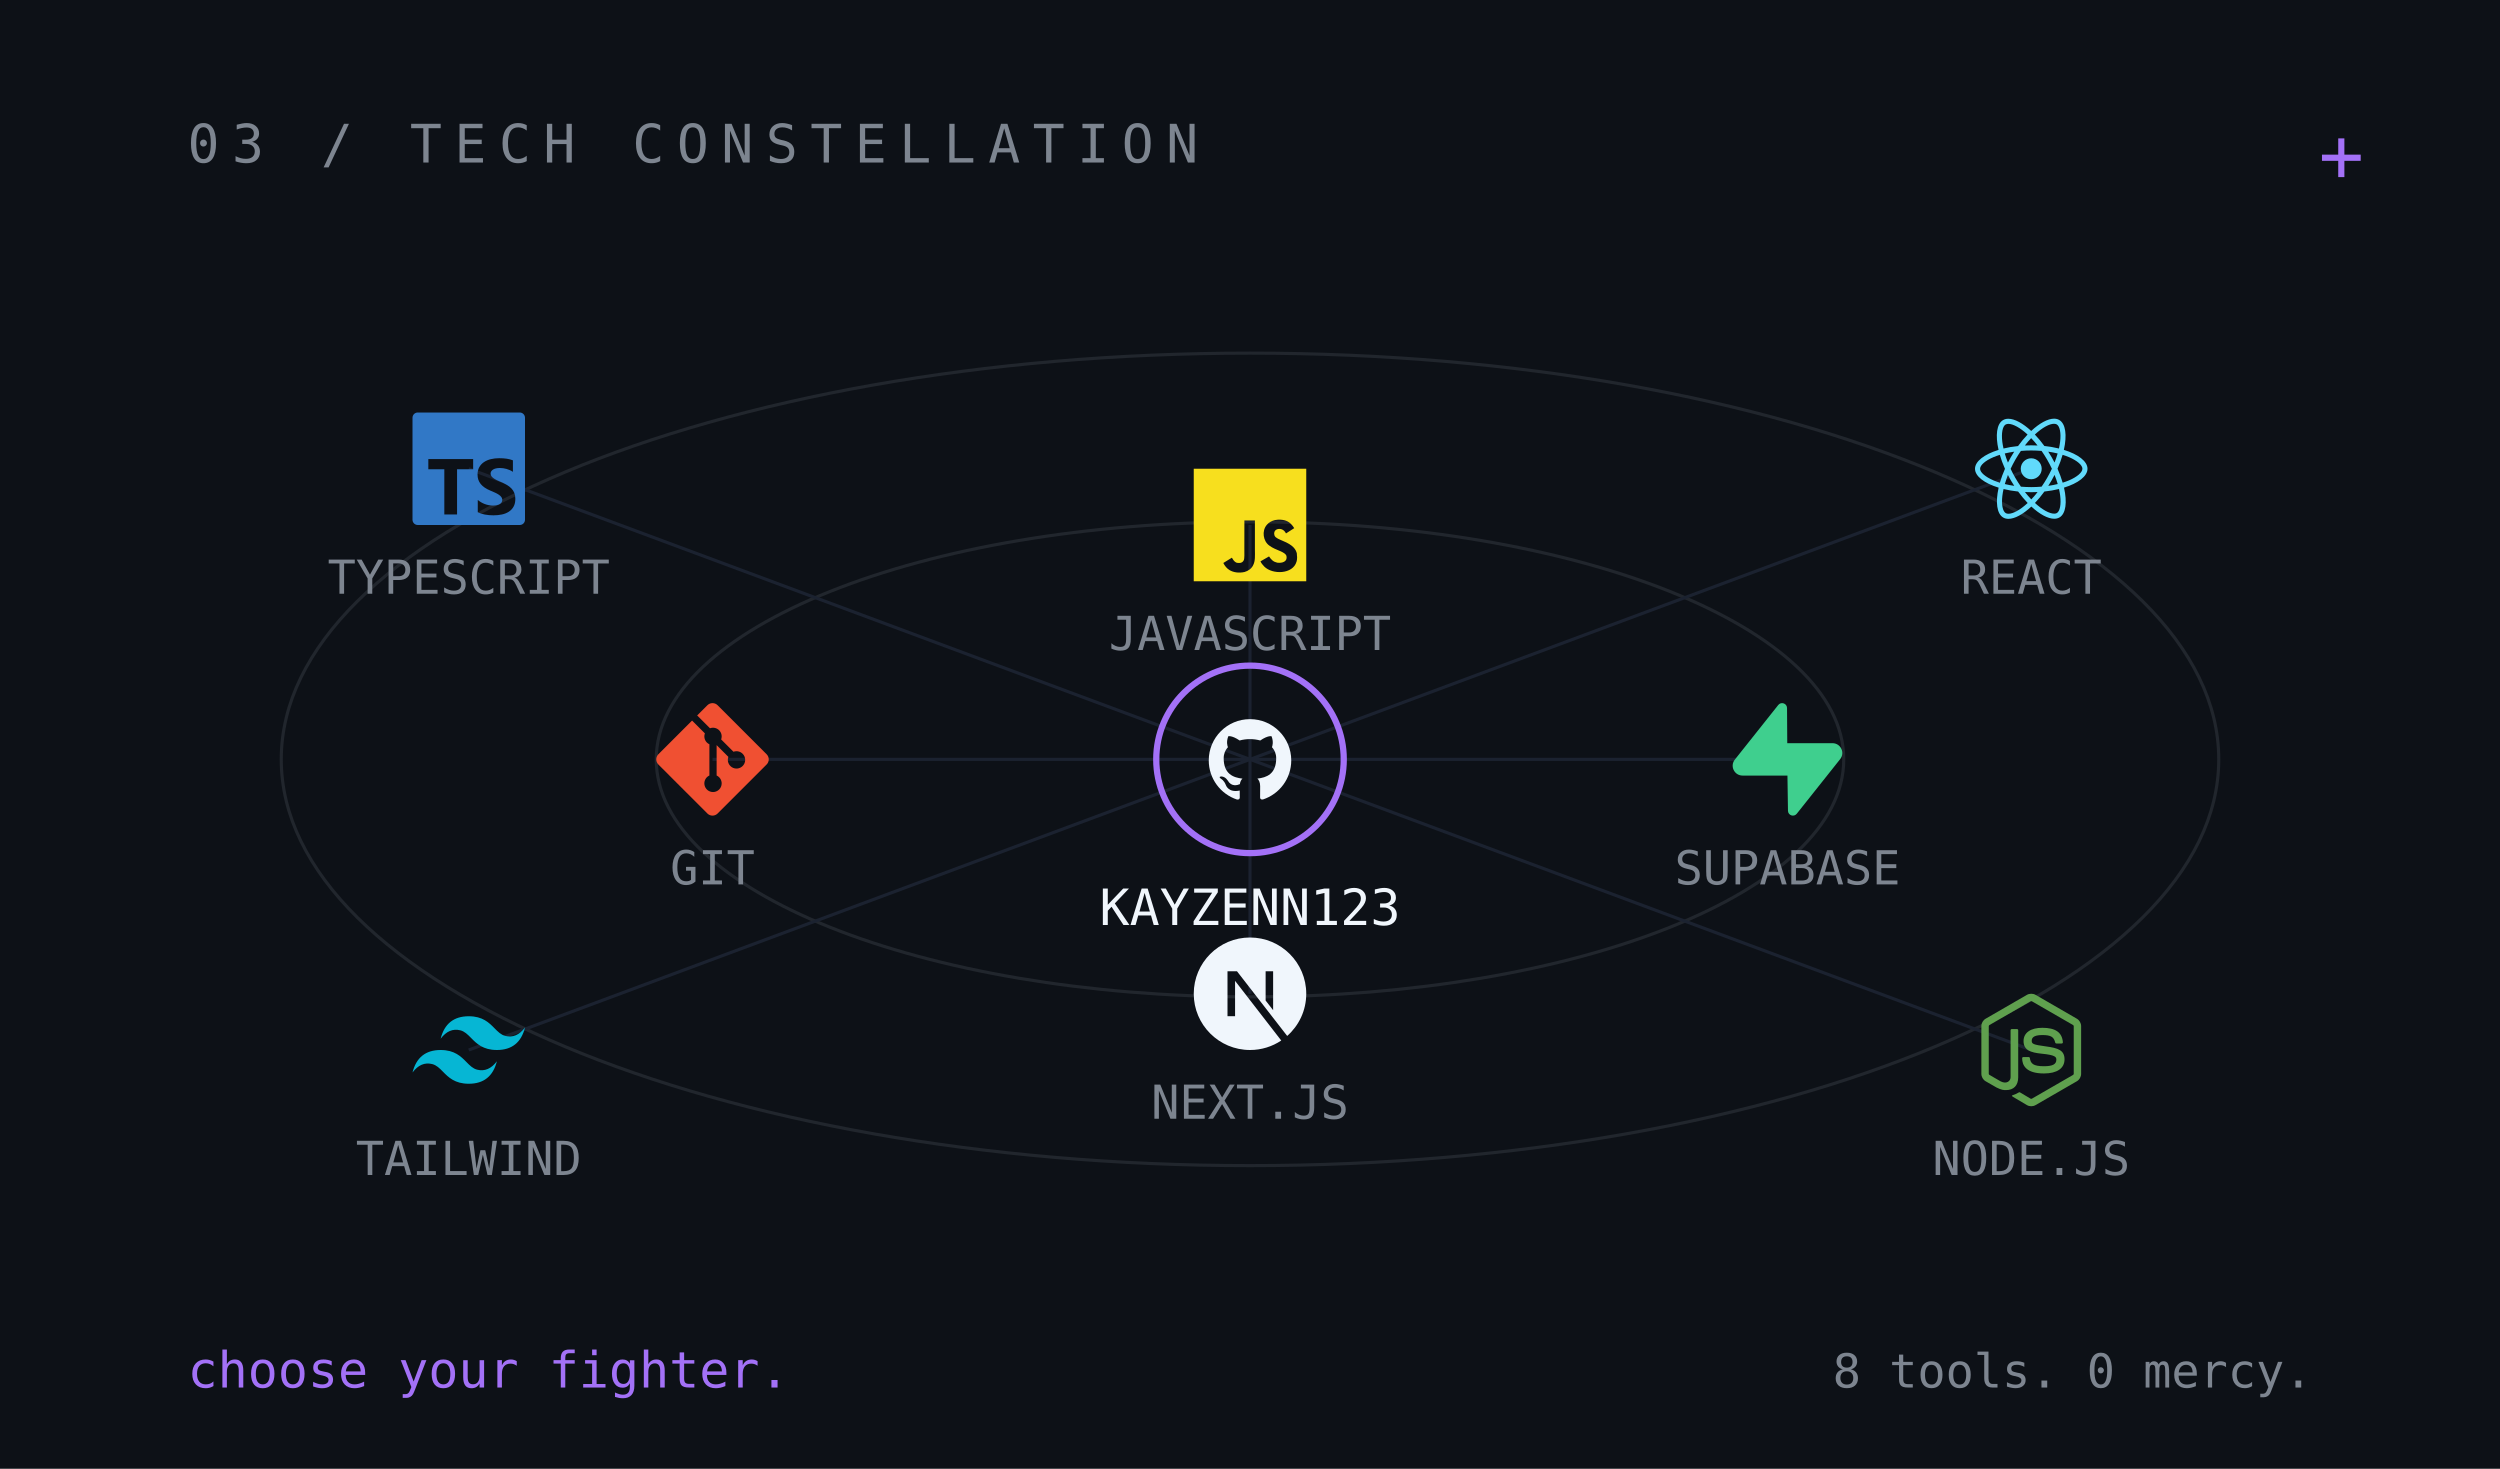
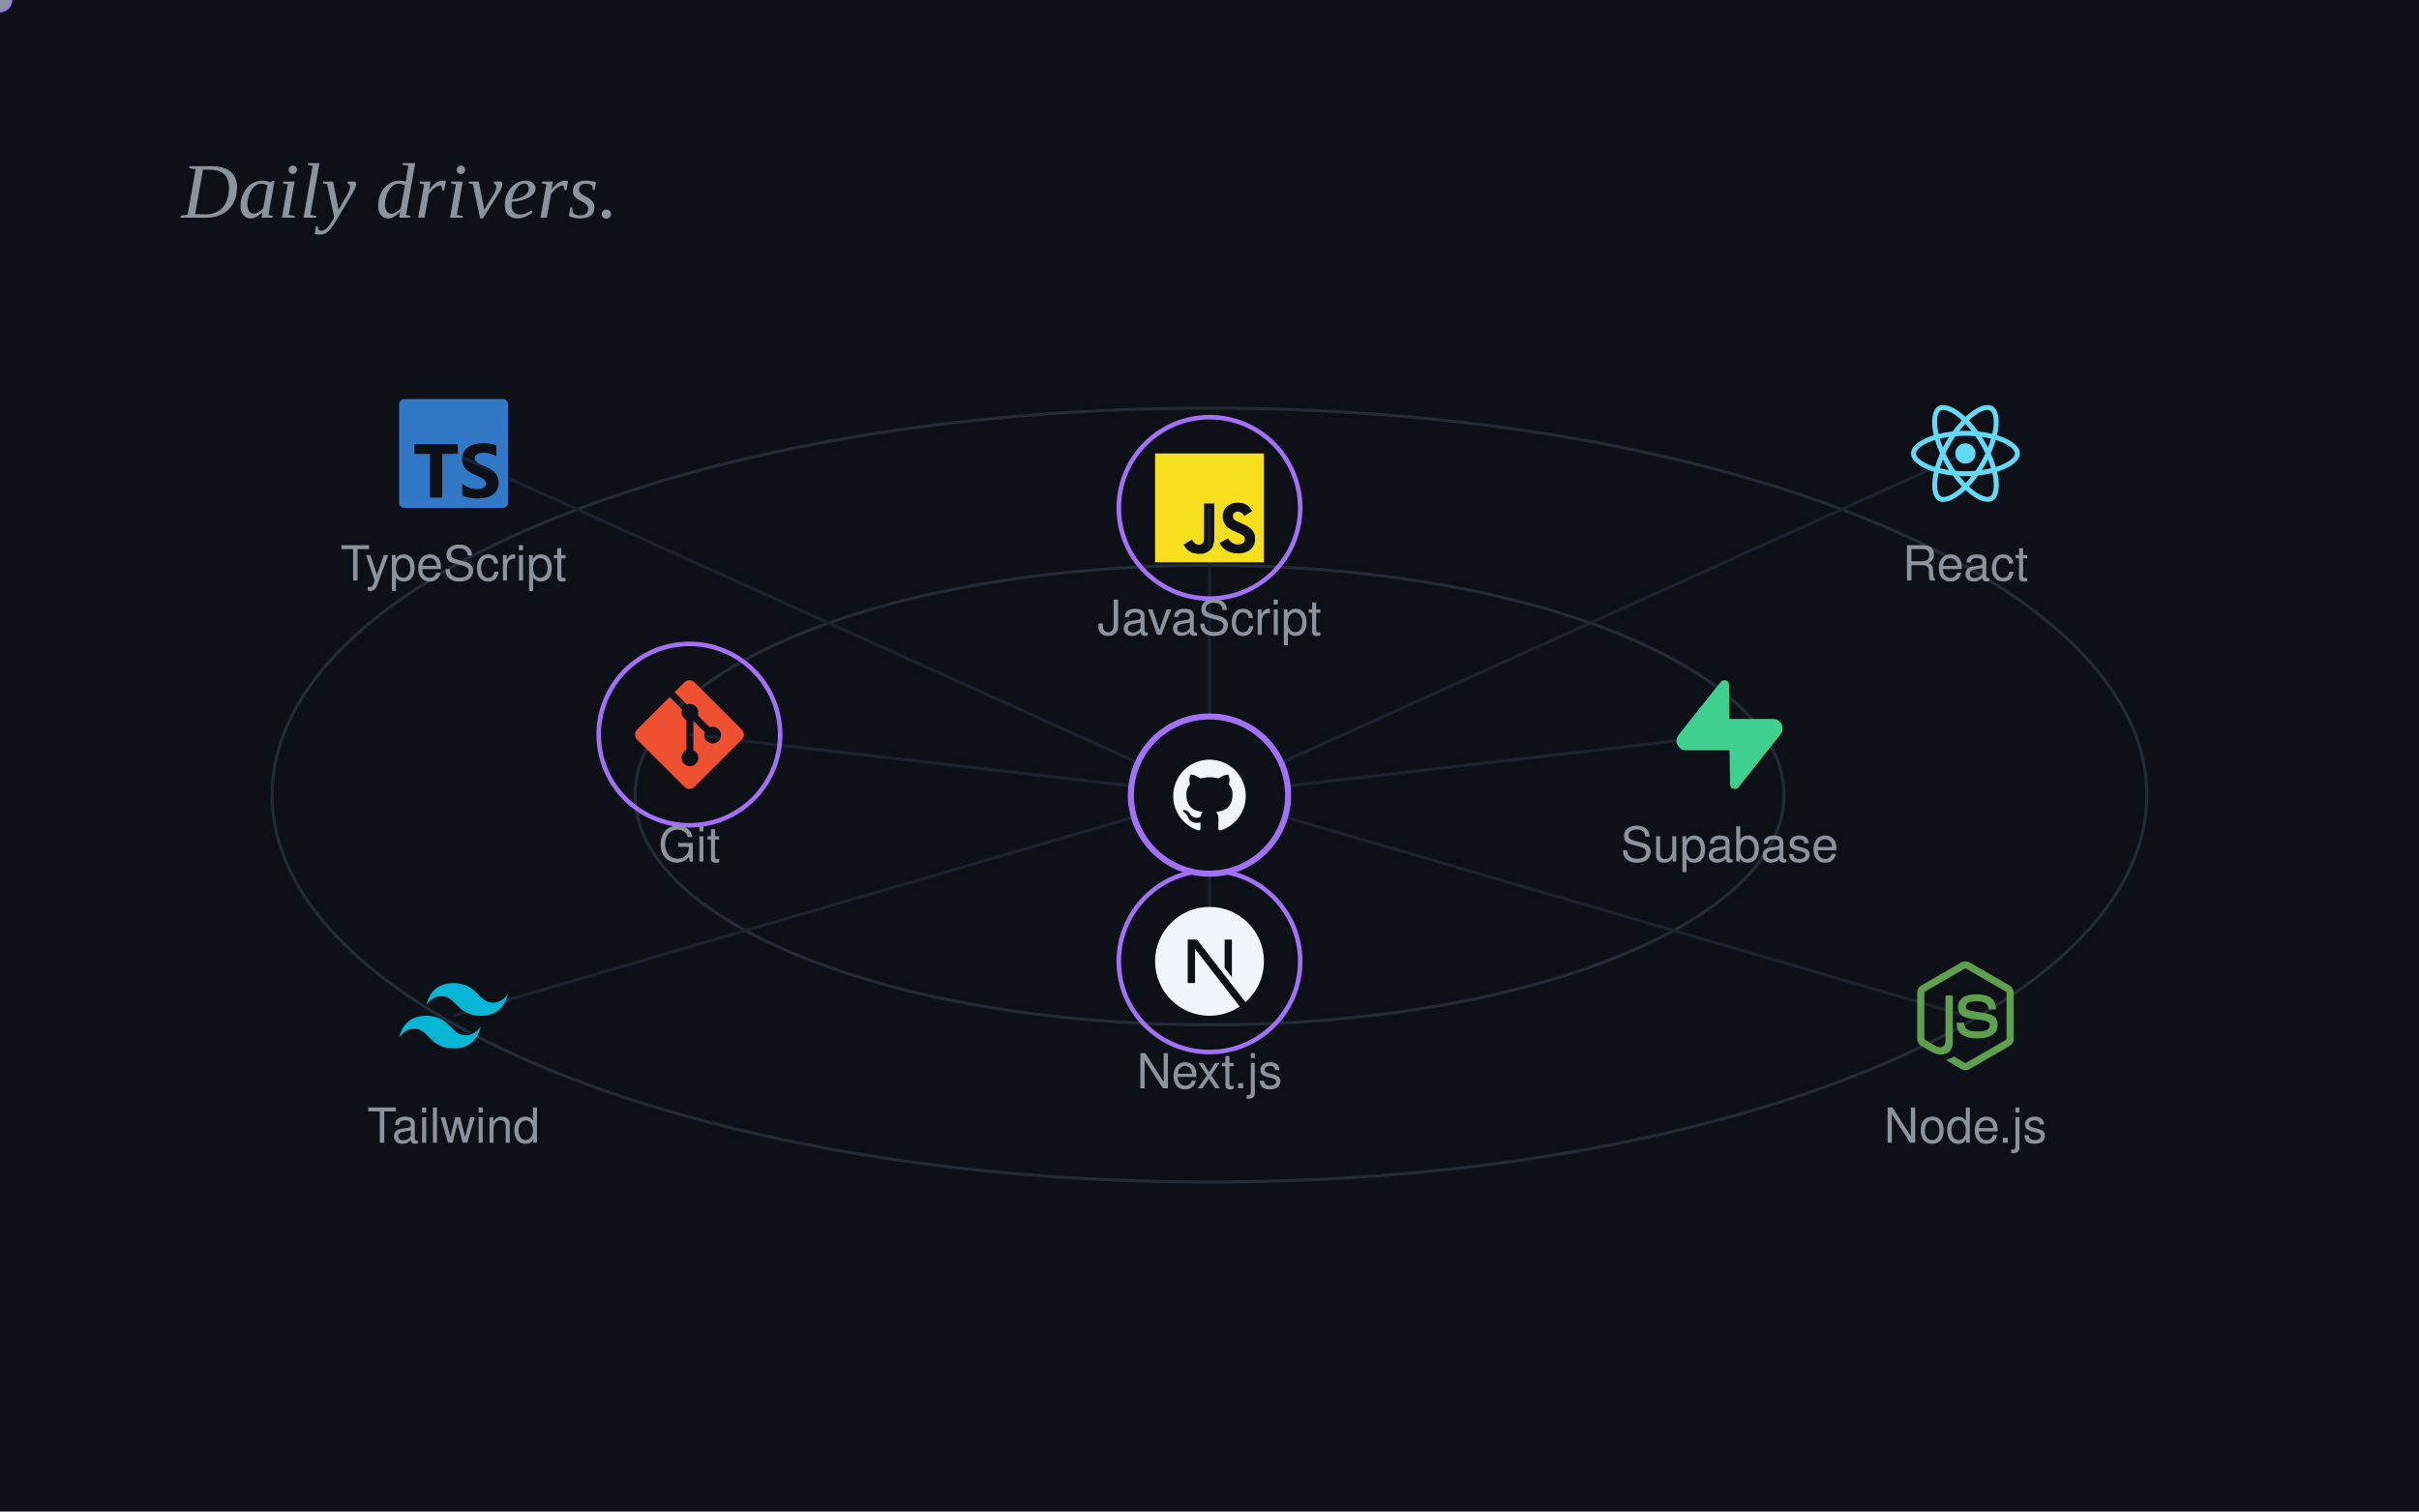
- <svg xmlns="http://www.w3.org/2000/svg" viewBox="0 0 800 470" width="100%" role="img" aria-label="Tech constellation: TypeScript, React, Tailwind, Node.js, Git, Supabase, JavaScript, Next.js orbiting Zenn.">
-   <style>.bg{fill:#0D1117}.tx{fill:#F0F6FC}.sc{fill:#7D8590}.ac{fill:#A371F7}.rl{stroke:#21262D}.cl{stroke:#1B2230}
- .mono{font-family:ui-monospace,SFMono-Regular,SF Mono,Menlo,Consolas,monospace}
- @keyframes blink{0%,49%{opacity:1}50%,100%{opacity:.2}}.blink{animation:blink 1.6s steps(1) infinite}
- @media (prefers-reduced-motion: reduce){*{animation:none!important}}
- @media (prefers-color-scheme: light){.bg{fill:#FFFFFF}.tx{fill:#1F2328}.sc{fill:#59636E}.rl{stroke:#D0D7DE}.cl{stroke:#E2E6EB}}</style>
-   <rect class="bg" width="800" height="470" />
-   <text class="mono sc" x="60" y="52" font-size="17" letter-spacing="4">03 / TECH CONSTELLATION</text>
-   <text class="mono ac blink" x="742" y="58" font-size="24">+</text>
-   <ellipse class="rl" cx="400" cy="243" rx="310" ry="130" fill="none" stroke-width="1" />
-   <ellipse class="rl" cx="400" cy="243" rx="190" ry="76" fill="none" stroke-width="1" />
-   <line class="cl" x1="400" y1="243" x2="150" y2="150" stroke-width="1" />
-   <line class="cl" x1="400" y1="243" x2="650" y2="150" stroke-width="1" />
-   <line class="cl" x1="400" y1="243" x2="150" y2="336" stroke-width="1" />
-   <line class="cl" x1="400" y1="243" x2="650" y2="336" stroke-width="1" />
-   <line class="cl" x1="400" y1="243" x2="228" y2="243" stroke-width="1" />
-   <line class="cl" x1="400" y1="243" x2="572" y2="243" stroke-width="1" />
-   <line class="cl" x1="400" y1="243" x2="400" y2="168" stroke-width="1" />
-   <line class="cl" x1="400" y1="243" x2="400" y2="318" stroke-width="1" />
+ <svg xmlns="http://www.w3.org/2000/svg" viewBox="0 0 800 500" width="100%" role="img" aria-label="Living diagram of tools Zenn uses daily: TypeScript, React, Tailwind, Node.js, Git, Supabase, JavaScript and Next.js connected in one system.">
+   <style>.bg{fill:#0D1117}.tx{fill:#F0F6FC}.sc{fill:#8B949E}.rl{stroke:#232B36}.cl{stroke:#1B2230}
+ .sans{font-family:-apple-system,BlinkMacSystemFont,Segoe UI,Helvetica,Arial,sans-serif}
+ .serif{font-family:Georgia,Times New Roman,serif}
+ @keyframes halo{0%,100%{opacity:0}12%{opacity:.9}28%{opacity:0}}
+ .h1{animation:halo 9s ease-in-out infinite}.h2{animation:halo 9s ease-in-out 3s infinite}.h3{animation:halo 9s ease-in-out 6s infinite}
+ @media (prefers-reduced-motion: reduce){.h1,.h2,.h3{animation:none;opacity:0}}
+ @media (prefers-color-scheme: light){.bg{fill:#FFFFFF}.tx{fill:#1F2328}.sc{fill:#59636E}.rl{stroke:#D8DEE4}.cl{stroke:#E6EAEE}}</style>
+   <rect class="bg" width="800" height="500" />
+   <text class="serif sc" x="60" y="72" font-size="26" font-style="italic">Daily drivers.</text>
+   <ellipse class="rl" cx="400" cy="263" rx="310" ry="128" fill="none" stroke-width="1" />
+   <ellipse class="rl" cx="400" cy="263" rx="190" ry="76" fill="none" stroke-width="1" />
+   <line class="cl" x1="400" y1="263" x2="150" y2="150" stroke-width="1" />
+   <line class="cl" x1="400" y1="263" x2="650" y2="150" stroke-width="1" />
+   <line class="cl" x1="400" y1="263" x2="150" y2="336" stroke-width="1" />
+   <line class="cl" x1="400" y1="263" x2="650" y2="336" stroke-width="1" />
+   <line class="cl" x1="400" y1="263" x2="228" y2="243" stroke-width="1" />
+   <line class="cl" x1="400" y1="263" x2="572" y2="243" stroke-width="1" />
+   <line class="cl" x1="400" y1="263" x2="400" y2="168" stroke-width="1" />
+   <line class="cl" x1="400" y1="263" x2="400" y2="318" stroke-width="1" />
+   <circle r="4" fill="#A371F7">
+     <animateMotion dur="6s" begin="0s" repeatCount="indefinite" path="M400,263 L650,150" />
+   </circle>
+   <circle r="4" fill="#A371F7">
+     <animateMotion dur="5s" begin="-2s" repeatCount="indefinite" path="M400,263 L572,243" />
+   </circle>
+   <circle r="4" fill="#A371F7">
+     <animateMotion dur="7s" begin="-4s" repeatCount="indefinite" path="M400,263 L150,150" />
+   </circle>
+   <circle r="3.5" fill="#8B949E">
+     <animateMotion dur="18s" repeatCount="indefinite" path="M90,263 a310,128 0 1,1 620,0 a310,128 0 1,1 -620,0" />
+   </circle>
+   <circle class="h1" cx="400" cy="168" r="30" fill="none" stroke="#A371F7" stroke-width="1.5" />
+   <circle class="h2" cx="400" cy="318" r="30" fill="none" stroke="#A371F7" stroke-width="1.5" />
+   <circle class="h3" cx="228" cy="243" r="30" fill="none" stroke="#A371F7" stroke-width="1.5" />
  <g transform="translate(150,150) scale(1.5) translate(-12,-12)">
    <path d="M1.125 0C.502 0 0 .502 0 1.125v21.75C0 23.498.502 24 1.125 24h21.75c.623 0 1.125-.502 1.125-1.125V1.125C24 .502 23.498 0 22.875 0zm17.363 9.75c.612 0 1.154.037 1.627.111a6.38 6.38 0 0 1 1.306.34v2.458a3.95 3.95 0 0 0-.643-.361 5.093 5.093 0 0 0-.717-.26 5.453 5.453 0 0 0-1.426-.2c-.3 0-.573.028-.819.086a2.1 2.1 0 0 0-.623.242c-.17.104-.3.229-.393.374a.888.888 0 0 0-.14.49c0 .196.053.373.156.529.104.156.252.304.443.444s.423.276.696.41c.273.135.582.274.926.416.47.197.892.407 1.266.628.374.222.695.473.963.753.268.279.472.598.614.957.142.359.214.776.214 1.253 0 .657-.125 1.21-.373 1.656a3.033 3.033 0 0 1-1.012 1.085 4.38 4.38 0 0 1-1.487.596c-.566.12-1.163.18-1.79.18a9.916 9.916 0 0 1-1.84-.164 5.544 5.544 0 0 1-1.512-.493v-2.63a5.033 5.033 0 0 0 3.237 1.2c.333 0 .624-.03.872-.09.249-.06.456-.144.623-.25.166-.108.29-.234.373-.38a1.023 1.023 0 0 0-.074-1.089 2.12 2.12 0 0 0-.537-.5 5.597 5.597 0 0 0-.807-.444 27.72 27.72 0 0 0-1.007-.436c-.918-.383-1.602-.852-2.053-1.405-.45-.553-.676-1.222-.676-2.005 0-.614.123-1.141.369-1.582.246-.441.58-.804 1.004-1.089a4.494 4.494 0 0 1 1.47-.629 7.536 7.536 0 0 1 1.77-.201zm-15.113.188h9.563v2.166H9.506v9.646H6.789v-9.646H3.375z" fill="#3178C6" />
  </g>
-   <text class="mono sc" x="150" y="190" font-size="15" text-anchor="middle">TYPESCRIPT</text>
+   <text class="sans sc" x="150" y="192" font-size="16" text-anchor="middle">TypeScript</text>
  <g transform="translate(650,150) scale(1.5) translate(-12,-12)">
    <path d="M14.23 12.004a2.236 2.236 0 0 1-2.235 2.236 2.236 2.236 0 0 1-2.236-2.236 2.236 2.236 0 0 1 2.235-2.236 2.236 2.236 0 0 1 2.236 2.236zm2.648-10.69c-1.346 0-3.107.96-4.888 2.622-1.78-1.653-3.542-2.602-4.887-2.602-.41 0-.783.093-1.106.278-1.375.793-1.683 3.264-.973 6.365C1.98 8.917 0 10.42 0 12.004c0 1.59 1.99 3.097 5.043 4.03-.704 3.113-.39 5.588.988 6.38.32.187.69.275 1.102.275 1.345 0 3.107-.96 4.888-2.624 1.78 1.654 3.542 2.603 4.887 2.603.41 0 .783-.09 1.106-.275 1.374-.792 1.683-3.263.973-6.365C22.02 15.096 24 13.59 24 12.004c0-1.59-1.99-3.097-5.043-4.032.704-3.11.39-5.587-.988-6.38-.318-.184-.688-.277-1.092-.278zm-.005 1.09v.006c.225 0 .406.044.558.127.666.382.955 1.835.73 3.704-.054.46-.142.945-.25 1.44-.96-.236-2.006-.417-3.107-.534-.66-.905-1.345-1.727-2.035-2.447 1.592-1.48 3.087-2.292 4.105-2.295zm-9.77.02c1.012 0 2.514.808 4.11 2.28-.686.72-1.37 1.537-2.02 2.442-1.107.117-2.154.298-3.113.538-.112-.49-.195-.964-.254-1.42-.23-1.868.054-3.32.714-3.707.19-.09.4-.127.563-.132zm4.882 3.05c.455.468.91.992 1.36 1.564-.44-.02-.89-.034-1.345-.034-.46 0-.915.01-1.36.034.44-.572.895-1.096 1.345-1.565zM12 8.1c.74 0 1.477.034 2.202.093.406.582.802 1.203 1.183 1.86.372.64.71 1.29 1.018 1.946-.308.655-.646 1.31-1.013 1.95-.38.66-.773 1.288-1.18 1.87-.728.063-1.466.098-2.21.098-.74 0-1.477-.035-2.202-.093-.406-.582-.802-1.204-1.183-1.86-.372-.64-.71-1.29-1.018-1.946.303-.657.646-1.313 1.013-1.954.38-.66.773-1.286 1.18-1.868.728-.064 1.466-.098 2.21-.098zm-3.635.254c-.24.377-.48.763-.704 1.16-.225.39-.435.782-.635 1.174-.265-.656-.49-1.31-.676-1.947.64-.15 1.315-.283 2.015-.386zm7.26 0c.695.103 1.365.23 2.006.387-.18.632-.405 1.282-.66 1.933-.2-.39-.41-.783-.64-1.174-.225-.392-.465-.774-.705-1.146zm3.063.675c.484.15.944.317 1.375.498 1.732.74 2.852 1.708 2.852 2.476-.005.768-1.125 1.74-2.857 2.475-.42.18-.88.342-1.355.493-.28-.958-.646-1.956-1.1-2.98.45-1.017.81-2.01 1.085-2.964zm-13.395.004c.278.96.645 1.957 1.1 2.98-.45 1.017-.812 2.01-1.086 2.964-.484-.15-.944-.318-1.37-.5-1.732-.737-2.852-1.706-2.852-2.474 0-.768 1.12-1.742 2.852-2.476.42-.18.88-.342 1.356-.494zm11.678 4.28c.265.657.49 1.312.676 1.948-.64.157-1.316.29-2.016.39.24-.375.48-.762.705-1.158.225-.39.435-.788.636-1.18zm-9.945.02c.2.392.41.783.64 1.175.23.39.465.772.705 1.143-.695-.102-1.365-.23-2.006-.386.18-.63.406-1.282.66-1.933zM17.92 16.32c.112.493.2.968.254 1.423.23 1.868-.054 3.32-.714 3.708-.147.09-.338.128-.563.128-1.012 0-2.514-.807-4.11-2.28.686-.72 1.37-1.536 2.02-2.44 1.107-.118 2.154-.3 3.113-.54zm-11.83.01c.96.234 2.006.415 3.107.532.66.905 1.345 1.727 2.035 2.446-1.595 1.483-3.092 2.295-4.11 2.295-.22-.005-.406-.05-.553-.132-.666-.38-.955-1.834-.73-3.703.054-.46.142-.944.25-1.438zm4.56.64c.44.02.89.034 1.345.034.46 0 .915-.01 1.36-.034-.44.572-.895 1.095-1.345 1.565-.455-.47-.91-.993-1.36-1.565z" fill="#61DAFB" />
  </g>
-   <text class="mono sc" x="650" y="190" font-size="15" text-anchor="middle">REACT</text>
+   <text class="sans sc" x="650" y="192" font-size="16" text-anchor="middle">React</text>
  <g transform="translate(150,336) scale(1.5) translate(-12,-12)">
    <path d="M12.001,4.8c-3.2,0-5.2,1.6-6,4.8c1.2-1.6,2.6-2.2,4.2-1.8c0.913,0.228,1.565,0.89,2.288,1.624 C13.666,10.618,15.027,12,18.001,12c3.2,0,5.2-1.6,6-4.8c-1.2,1.6-2.6,2.2-4.2,1.8c-0.913-0.228-1.565-0.89-2.288-1.624 C16.337,6.182,14.976,4.8,12.001,4.8z M6.001,12c-3.2,0-5.2,1.6-6,4.8c1.2-1.6,2.6-2.2,4.2-1.8c0.913,0.228,1.565,0.89,2.288,1.624 c1.177,1.194,2.538,2.576,5.512,2.576c3.2,0,5.2-1.6,6-4.8c-1.2,1.6-2.6,2.2-4.2,1.8c-0.913-0.228-1.565-0.89-2.288-1.624 C10.337,13.382,8.976,12,6.001,12z" fill="#06B6D4" />
  </g>
-   <text class="mono sc" x="150" y="376" font-size="15" text-anchor="middle">TAILWIND</text>
+   <text class="sans sc" x="150" y="378" font-size="16" text-anchor="middle">Tailwind</text>
  <g transform="translate(650,336) scale(1.5) translate(-12,-12)">
    <path d="M11.998,24c-0.321,0-0.641-0.084-0.922-0.247l-2.936-1.737c-0.438-0.245-0.224-0.332-0.08-0.383 c0.585-0.203,0.703-0.25,1.328-0.604c0.065-0.037,0.151-0.023,0.218,0.017l2.256,1.339c0.082,0.045,0.197,0.045,0.272,0l8.795-5.076 c0.082-0.047,0.134-0.141,0.134-0.238V6.921c0-0.099-0.053-0.192-0.137-0.242l-8.791-5.072c-0.081-0.047-0.189-0.047-0.271,0 L3.075,6.68C2.99,6.729,2.936,6.825,2.936,6.921v10.15c0,0.097,0.054,0.189,0.139,0.235l2.409,1.392 c1.307,0.654,2.108-0.116,2.108-0.89V7.787c0-0.142,0.114-0.253,0.256-0.253h1.115c0.139,0,0.255,0.112,0.255,0.253v10.021 c0,1.745-0.95,2.745-2.604,2.745c-0.508,0-0.909,0-2.026-0.551L2.28,18.675c-0.57-0.329-0.922-0.945-0.922-1.604V6.921 c0-0.659,0.353-1.275,0.922-1.603l8.795-5.082c0.557-0.315,1.296-0.315,1.848,0l8.794,5.082c0.57,0.329,0.924,0.944,0.924,1.603 v10.15c0,0.659-0.354,1.273-0.924,1.604l-8.794,5.078C12.643,23.916,12.324,24,11.998,24z M19.099,13.993 c0-1.9-1.284-2.406-3.987-2.763c-2.731-0.361-3.009-0.548-3.009-1.187c0-0.528,0.235-1.233,2.258-1.233 c1.807,0,2.473,0.389,2.747,1.607c0.024,0.115,0.129,0.199,0.247,0.199h1.141c0.071,0,0.138-0.031,0.186-0.081 c0.048-0.054,0.074-0.123,0.067-0.196c-0.177-2.098-1.571-3.076-4.388-3.076c-2.508,0-4.004,1.058-4.004,2.833 c0,1.925,1.488,2.457,3.895,2.695c2.88,0.282,3.103,0.703,3.103,1.269c0,0.983-0.789,1.402-2.642,1.402 c-2.327,0-2.839-0.584-3.011-1.742c-0.02-0.124-0.126-0.215-0.253-0.215h-1.137c-0.141,0-0.254,0.112-0.254,0.253 c0,1.482,0.806,3.248,4.655,3.248C17.501,17.007,19.099,15.91,19.099,13.993z" fill="#5FA04E" />
  </g>
-   <text class="mono sc" x="650" y="376" font-size="15" text-anchor="middle">NODE.JS</text>
+   <text class="sans sc" x="650" y="378" font-size="16" text-anchor="middle">Node.js</text>
  <g transform="translate(228,243) scale(1.5) translate(-12,-12)">
    <path d="M13.09 23.549a1.54 1.54 0 0 1-2.18 0L.451 13.089a1.54 1.54 0 0 1 0-2.179l7.191-7.19 2.733 2.733a1.85 1.85 0 0 0 .964 2.326v6.66a1.849 1.849 0 1 0 1.54 0V8.957l2.508 2.508a1.85 1.85 0 1 0 1.09-1.09l-2.634-2.634a1.85 1.85 0 0 0-2.378-2.377L8.73 2.63 10.91.451a1.54 1.54 0 0 1 2.179 0l10.459 10.46a1.54 1.54 0 0 1 0 2.179z" fill="#F05032" />
  </g>
-   <text class="mono sc" x="228" y="283" font-size="15" text-anchor="middle">GIT</text>
+   <text class="sans sc" x="228" y="285" font-size="16" text-anchor="middle">Git</text>
  <g transform="translate(572,243) scale(1.5) translate(-12,-12)">
    <path d="M11.9 1.036c-.015-.986-1.26-1.41-1.874-.637L.764 12.05C-.33 13.427.65 15.455 2.409 15.455h9.579l.113 7.51c.014.985 1.259 1.408 1.873.636l9.262-11.653c1.093-1.375.113-3.403-1.645-3.403h-9.642z" fill="#3FCF8E" />
  </g>
-   <text class="mono sc" x="572" y="283" font-size="15" text-anchor="middle">SUPABASE</text>
+   <text class="sans sc" x="572" y="285" font-size="16" text-anchor="middle">Supabase</text>
  <g transform="translate(400,168) scale(1.5) translate(-12,-12)">
    <path d="M0 0h24v24H0V0zm22.034 18.276c-.175-1.095-.888-2.015-3.003-2.873-.736-.345-1.554-.585-1.797-1.14-.091-.33-.105-.51-.046-.705.15-.646.915-.84 1.515-.66.39.12.75.42.976.9 1.034-.676 1.034-.676 1.755-1.125-.27-.42-.404-.601-.586-.78-.63-.705-1.469-1.065-2.834-1.034l-.705.089c-.676.165-1.32.525-1.71 1.005-1.14 1.291-.811 3.541.569 4.471 1.365 1.02 3.361 1.244 3.616 2.205.24 1.17-.87 1.545-1.966 1.41-.811-.18-1.26-.586-1.755-1.336l-1.83 1.051c.21.48.45.689.81 1.109 1.74 1.756 6.09 1.666 6.871-1.004.029-.09.24-.705.074-1.65l.046.067zm-8.983-7.245h-2.248c0 1.938-.009 3.864-.009 5.805 0 1.232.063 2.363-.138 2.711-.33.689-1.18.601-1.566.48-.396-.196-.597-.466-.83-.855-.063-.105-.11-.196-.127-.196l-1.825 1.125c.305.63.75 1.172 1.324 1.517.855.51 2.004.675 3.207.405.783-.226 1.458-.691 1.811-1.411.51-.93.402-2.07.397-3.346.012-2.054 0-4.109 0-6.179l.004-.056z" fill="#F7DF1E" />
  </g>
-   <text class="mono sc" x="400" y="208" font-size="15" text-anchor="middle">JAVASCRIPT</text>
+   <text class="sans sc" x="400" y="210" font-size="16" text-anchor="middle">JavaScript</text>
  <g transform="translate(400,318) scale(1.5) translate(-12,-12)">
    <path d="M18.665 21.978C16.758 23.255 14.465 24 12 24 5.377 24 0 18.623 0 12S5.377 0 12 0s12 5.377 12 12c0 3.583-1.574 6.801-4.067 9.001L9.219 7.2H7.2v9.596h1.615V9.251l9.85 12.727Zm-3.332-8.533 1.6 2.061V7.2h-1.6v6.245Z" fill="#F0F6FC" />
  </g>
-   <text class="mono sc" x="400" y="358" font-size="15" text-anchor="middle">NEXT.JS</text>
-   <circle cx="400" cy="243" r="30" fill="none" stroke="#A371F7" stroke-width="2" />
-   <g transform="translate(400,243) scale(1.1) translate(-12,-12)">
+   <text class="sans sc" x="400" y="360" font-size="16" text-anchor="middle">Next.js</text>
+   <circle cx="400" cy="263" r="26" fill="#0D1117" stroke="#A371F7" stroke-width="2" />
+   <g transform="translate(400,263) scale(1.0) translate(-12,-12)">
    <path d="M12 .297c-6.63 0-12 5.373-12 12 0 5.303 3.438 9.8 8.205 11.385.6.113.82-.258.82-.577 0-.285-.01-1.04-.015-2.04-3.338.724-4.042-1.61-4.042-1.61C4.422 18.07 3.633 17.7 3.633 17.7c-1.087-.744.084-.729.084-.729 1.205.084 1.838 1.236 1.838 1.236 1.07 1.835 2.809 1.305 3.495.998.108-.776.417-1.305.76-1.605-2.665-.3-5.466-1.332-5.466-5.93 0-1.31.465-2.38 1.235-3.22-.135-.303-.54-1.523.105-3.176 0 0 1.005-.322 3.3 1.23.96-.267 1.98-.399 3-.405 1.02.006 2.04.138 3 .405 2.28-1.552 3.285-1.23 3.285-1.23.645 1.653.24 2.873.12 3.176.765.84 1.23 1.91 1.23 3.22 0 4.61-2.805 5.625-5.475 5.92.42.36.81 1.096.81 2.22 0 1.606-.015 2.896-.015 3.286 0 .315.21.69.825.57C20.565 22.092 24 17.592 24 12.297c0-6.627-5.373-12-12-12" fill="#F0F6FC" />
  </g>
-   <text class="mono tx" x="400" y="296" font-size="16" text-anchor="middle">KAYZENN123</text>
-   <text class="mono ac" x="60" y="444" font-size="16">choose your fighter.</text>
-   <text class="mono sc" x="740" y="444" font-size="15" text-anchor="end">8 tools. 0 mercy.</text>
</svg>
